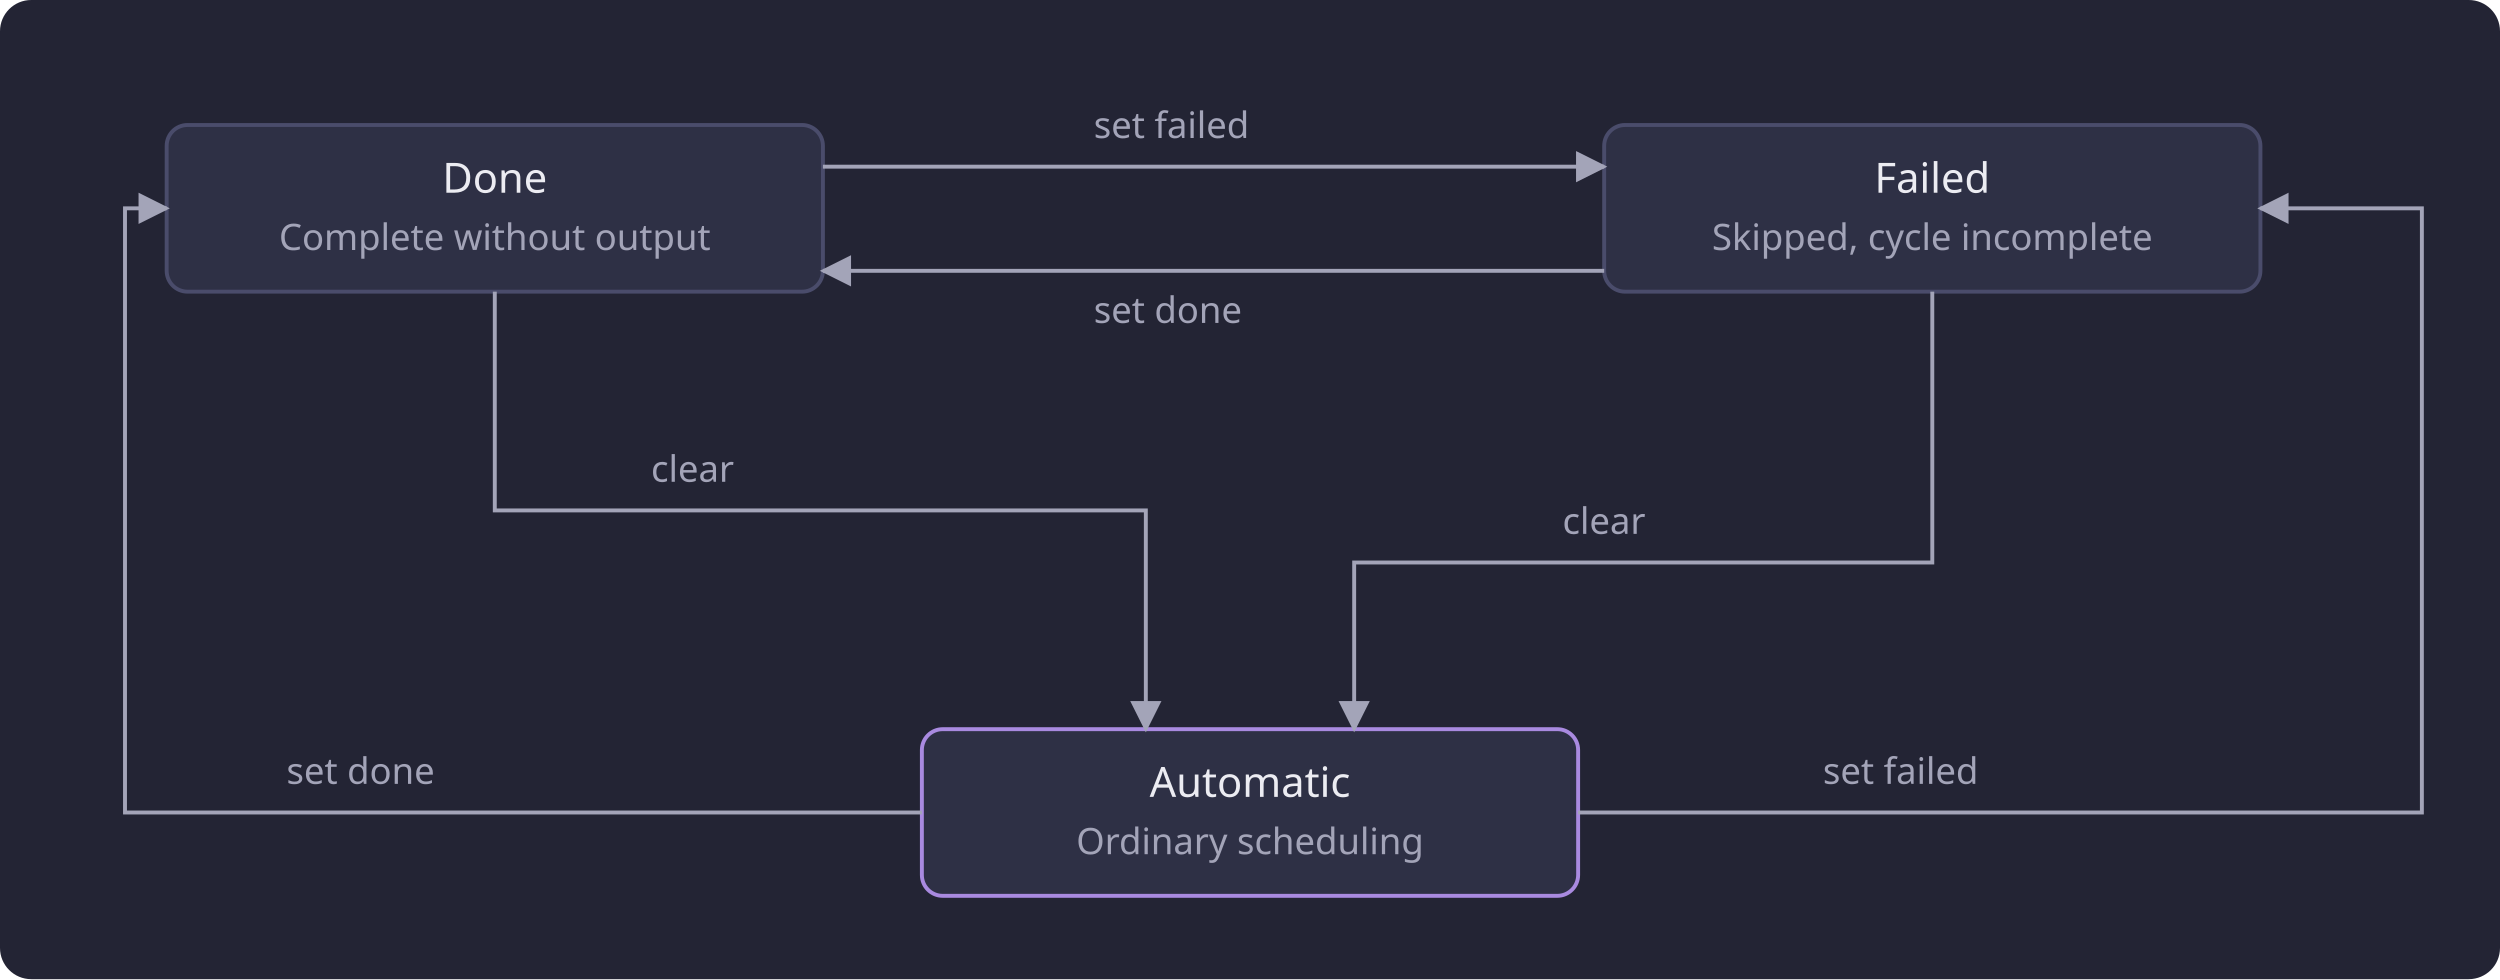
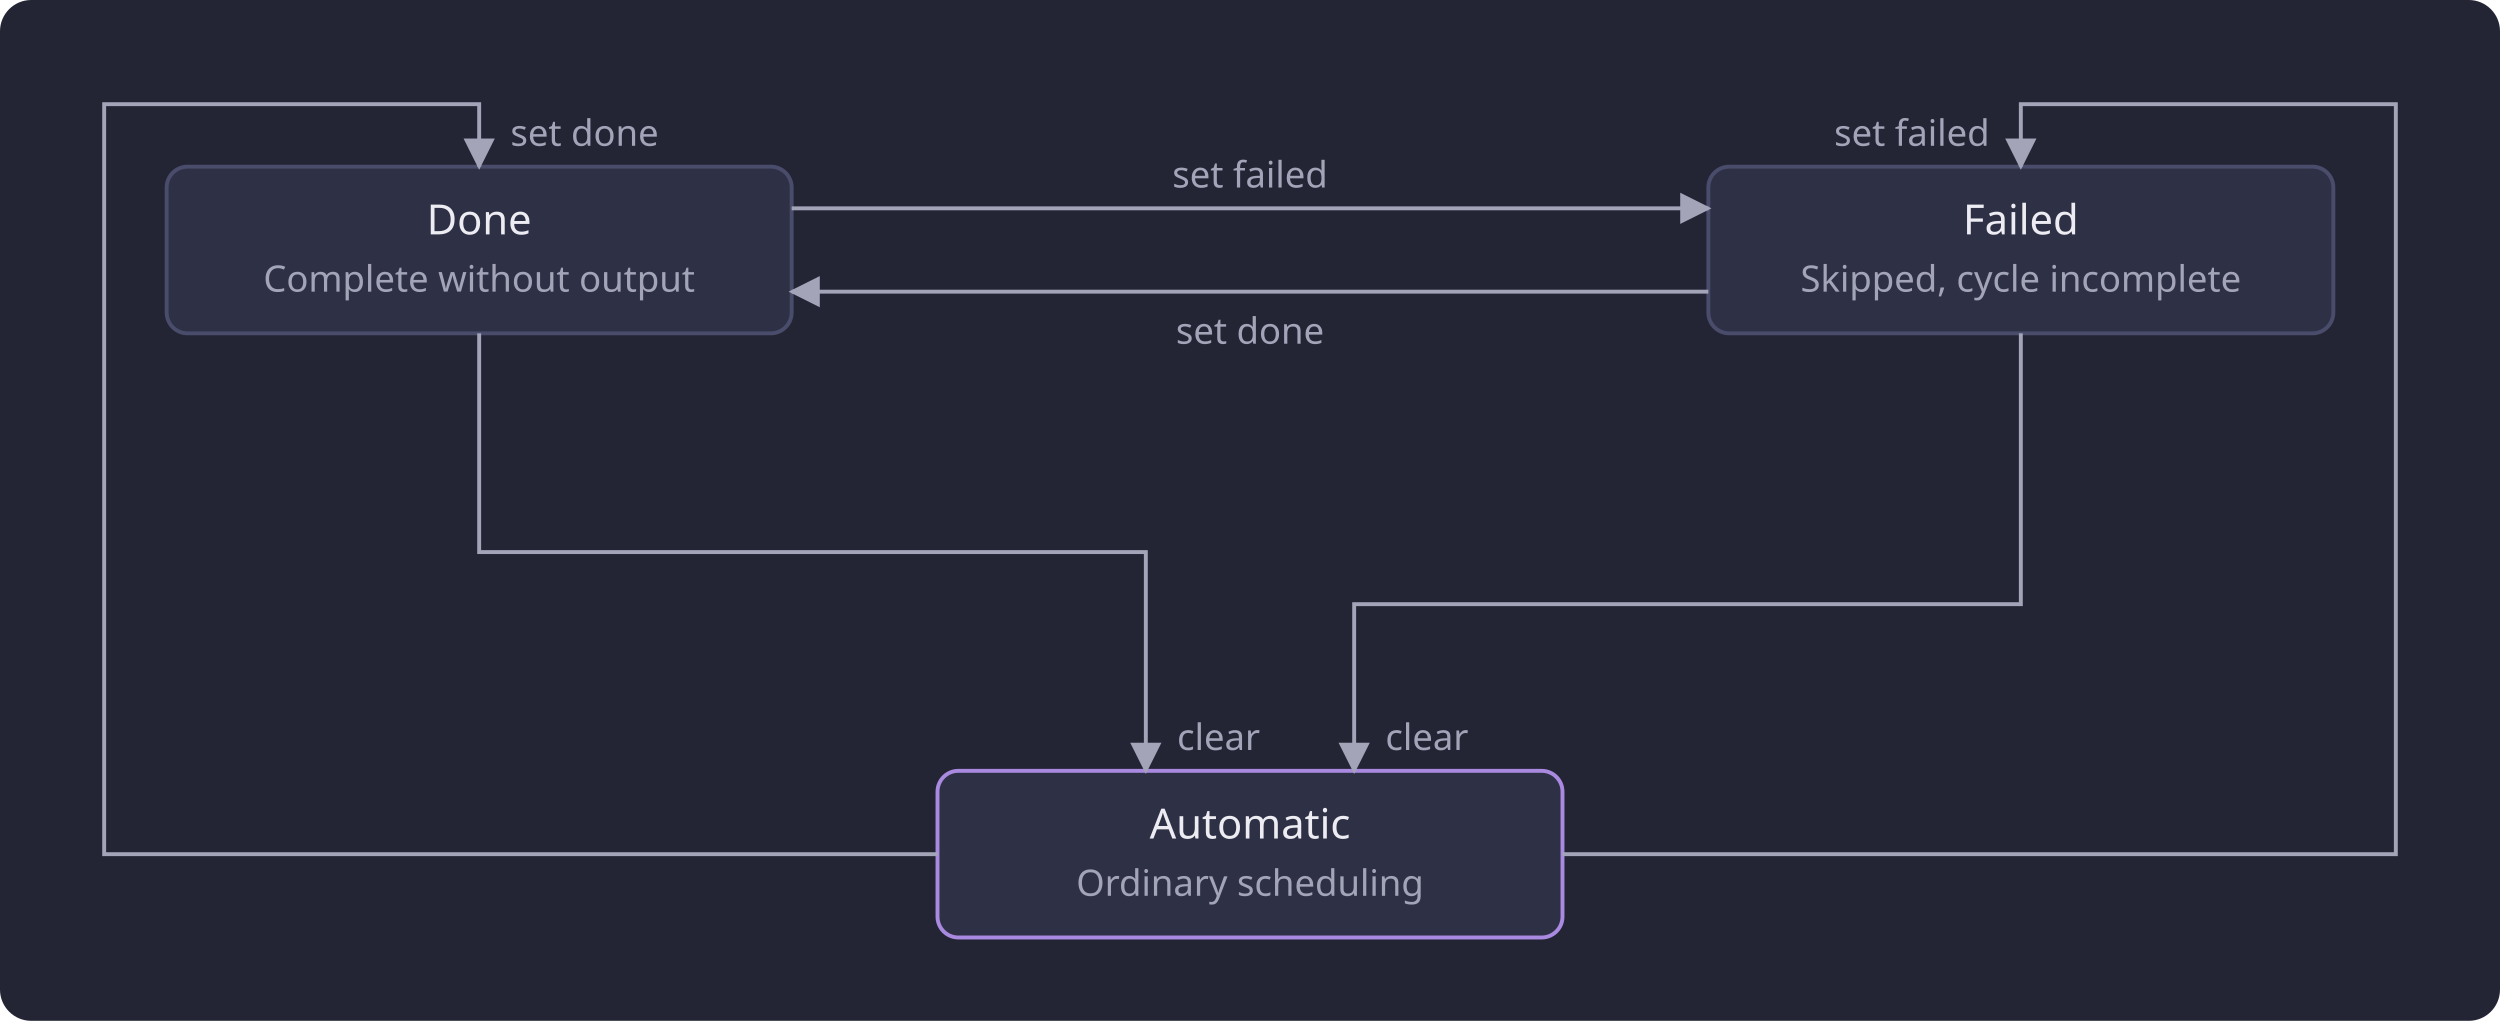
- <svg xmlns="http://www.w3.org/2000/svg" viewBox="0 0 960 376" role="img" aria-labelledby="t d" font-family="system-ui, sans-serif">
+ <svg xmlns="http://www.w3.org/2000/svg" viewBox="0 0 960 392" role="img" aria-labelledby="t d" font-family="system-ui, sans-serif">
  <defs>
    <marker id="arrow" viewBox="0 0 10 10" refX="9" refY="5" markerWidth="8" markerHeight="8" orient="auto-start-reverse">
      <path d="M0 0 L10 5 L0 10 z" fill="#a3a4b8" />
    </marker>
  </defs>
-   <rect width="960" height="376" rx="12" fill="#232434" />
-   <rect x="64" y="48" width="252" height="64" rx="8" fill="#2e3045" stroke="#4a4c6b" stroke-width="1.5" />
-   <text x="190" y="74" text-anchor="middle" font-size="16" fill="#ececf2">Done</text>
-   <text x="190" y="96" text-anchor="middle" font-size="14" fill="#a3a4b8">Complete without output</text>
-   <rect x="616" y="48" width="252" height="64" rx="8" fill="#2e3045" stroke="#4a4c6b" stroke-width="1.5" />
-   <text x="742" y="74" text-anchor="middle" font-size="16" fill="#ececf2">Failed</text>
-   <text x="742" y="96" text-anchor="middle" font-size="14" fill="#a3a4b8">Skipped, cycle incomplete</text>
-   <rect x="354" y="280" width="252" height="64" rx="8" fill="#2e3045" stroke="#a98ae0" stroke-width="1.5" />
-   <text x="480" y="306" text-anchor="middle" font-size="16" fill="#ececf2">Automatic</text>
-   <text x="480" y="328" text-anchor="middle" font-size="14" fill="#a3a4b8">Ordinary scheduling</text>
-   <polyline points="190,112 190,196 440,196 440,280" fill="none" stroke="#a3a4b8" stroke-width="1.5" marker-end="url(#arrow)" />
-   <text x="250" y="185" font-size="14" fill="#a3a4b8">clear</text>
-   <polyline points="742,112 742,216 520,216 520,280" fill="none" stroke="#a3a4b8" stroke-width="1.5" marker-end="url(#arrow)" />
-   <text x="600" y="205" font-size="14" fill="#a3a4b8">clear</text>
-   <polyline points="354,312 48,312 48,80 64,80" fill="none" stroke="#a3a4b8" stroke-width="1.5" marker-end="url(#arrow)" />
-   <text x="110" y="301" font-size="14" fill="#a3a4b8">set done</text>
-   <polyline points="606,312 930,312 930,80 868,80" fill="none" stroke="#a3a4b8" stroke-width="1.5" marker-end="url(#arrow)" />
-   <text x="700" y="301" font-size="14" fill="#a3a4b8">set failed</text>
-   <line x1="316" y1="64" x2="616" y2="64" stroke="#a3a4b8" stroke-width="1.5" marker-end="url(#arrow)" />
-   <text x="420" y="53" font-size="14" fill="#a3a4b8">set failed</text>
-   <line x1="616" y1="104" x2="316" y2="104" stroke="#a3a4b8" stroke-width="1.5" marker-end="url(#arrow)" />
-   <text x="420" y="124" font-size="14" fill="#a3a4b8">set done</text>
+   <rect width="960" height="392" rx="12" fill="#232434" />
+   <rect x="64" y="64" width="240" height="64" rx="8" fill="#2e3045" stroke="#4a4c6b" stroke-width="1.5" />
+   <text x="184" y="90" text-anchor="middle" font-size="16" fill="#ececf2">Done</text>
+   <text x="184" y="112" text-anchor="middle" font-size="14" fill="#a3a4b8">Complete without output</text>
+   <rect x="656" y="64" width="240" height="64" rx="8" fill="#2e3045" stroke="#4a4c6b" stroke-width="1.5" />
+   <text x="776" y="90" text-anchor="middle" font-size="16" fill="#ececf2">Failed</text>
+   <text x="776" y="112" text-anchor="middle" font-size="14" fill="#a3a4b8">Skipped, cycle incomplete</text>
+   <rect x="360" y="296" width="240" height="64" rx="8" fill="#2e3045" stroke="#a98ae0" stroke-width="1.5" />
+   <text x="480" y="322" text-anchor="middle" font-size="16" fill="#ececf2">Automatic</text>
+   <text x="480" y="344" text-anchor="middle" font-size="14" fill="#a3a4b8">Ordinary scheduling</text>
+   <polyline points="360,328 40,328 40,40 184,40 184,64" fill="none" stroke="#a3a4b8" stroke-width="1.5" marker-end="url(#arrow)" />
+   <text x="196" y="56" font-size="14" fill="#a3a4b8">set done</text>
+   <polyline points="600,328 920,328 920,40 776,40 776,64" fill="none" stroke="#a3a4b8" stroke-width="1.5" marker-end="url(#arrow)" />
+   <text x="764" y="56" text-anchor="end" font-size="14" fill="#a3a4b8">set failed</text>
+   <polyline points="184,128 184,212 440,212 440,296" fill="none" stroke="#a3a4b8" stroke-width="1.5" marker-end="url(#arrow)" />
+   <text x="452" y="288" font-size="14" fill="#a3a4b8">clear</text>
+   <polyline points="776,128 776,232 520,232 520,296" fill="none" stroke="#a3a4b8" stroke-width="1.5" marker-end="url(#arrow)" />
+   <text x="532" y="288" font-size="14" fill="#a3a4b8">clear</text>
+   <line x1="304" y1="80" x2="656" y2="80" stroke="#a3a4b8" stroke-width="1.5" marker-end="url(#arrow)" />
+   <text x="480" y="72" text-anchor="middle" font-size="14" fill="#a3a4b8">set failed</text>
+   <line x1="656" y1="112" x2="304" y2="112" stroke="#a3a4b8" stroke-width="1.5" marker-end="url(#arrow)" />
+   <text x="480" y="132" text-anchor="middle" font-size="14" fill="#a3a4b8">set done</text>
</svg>
